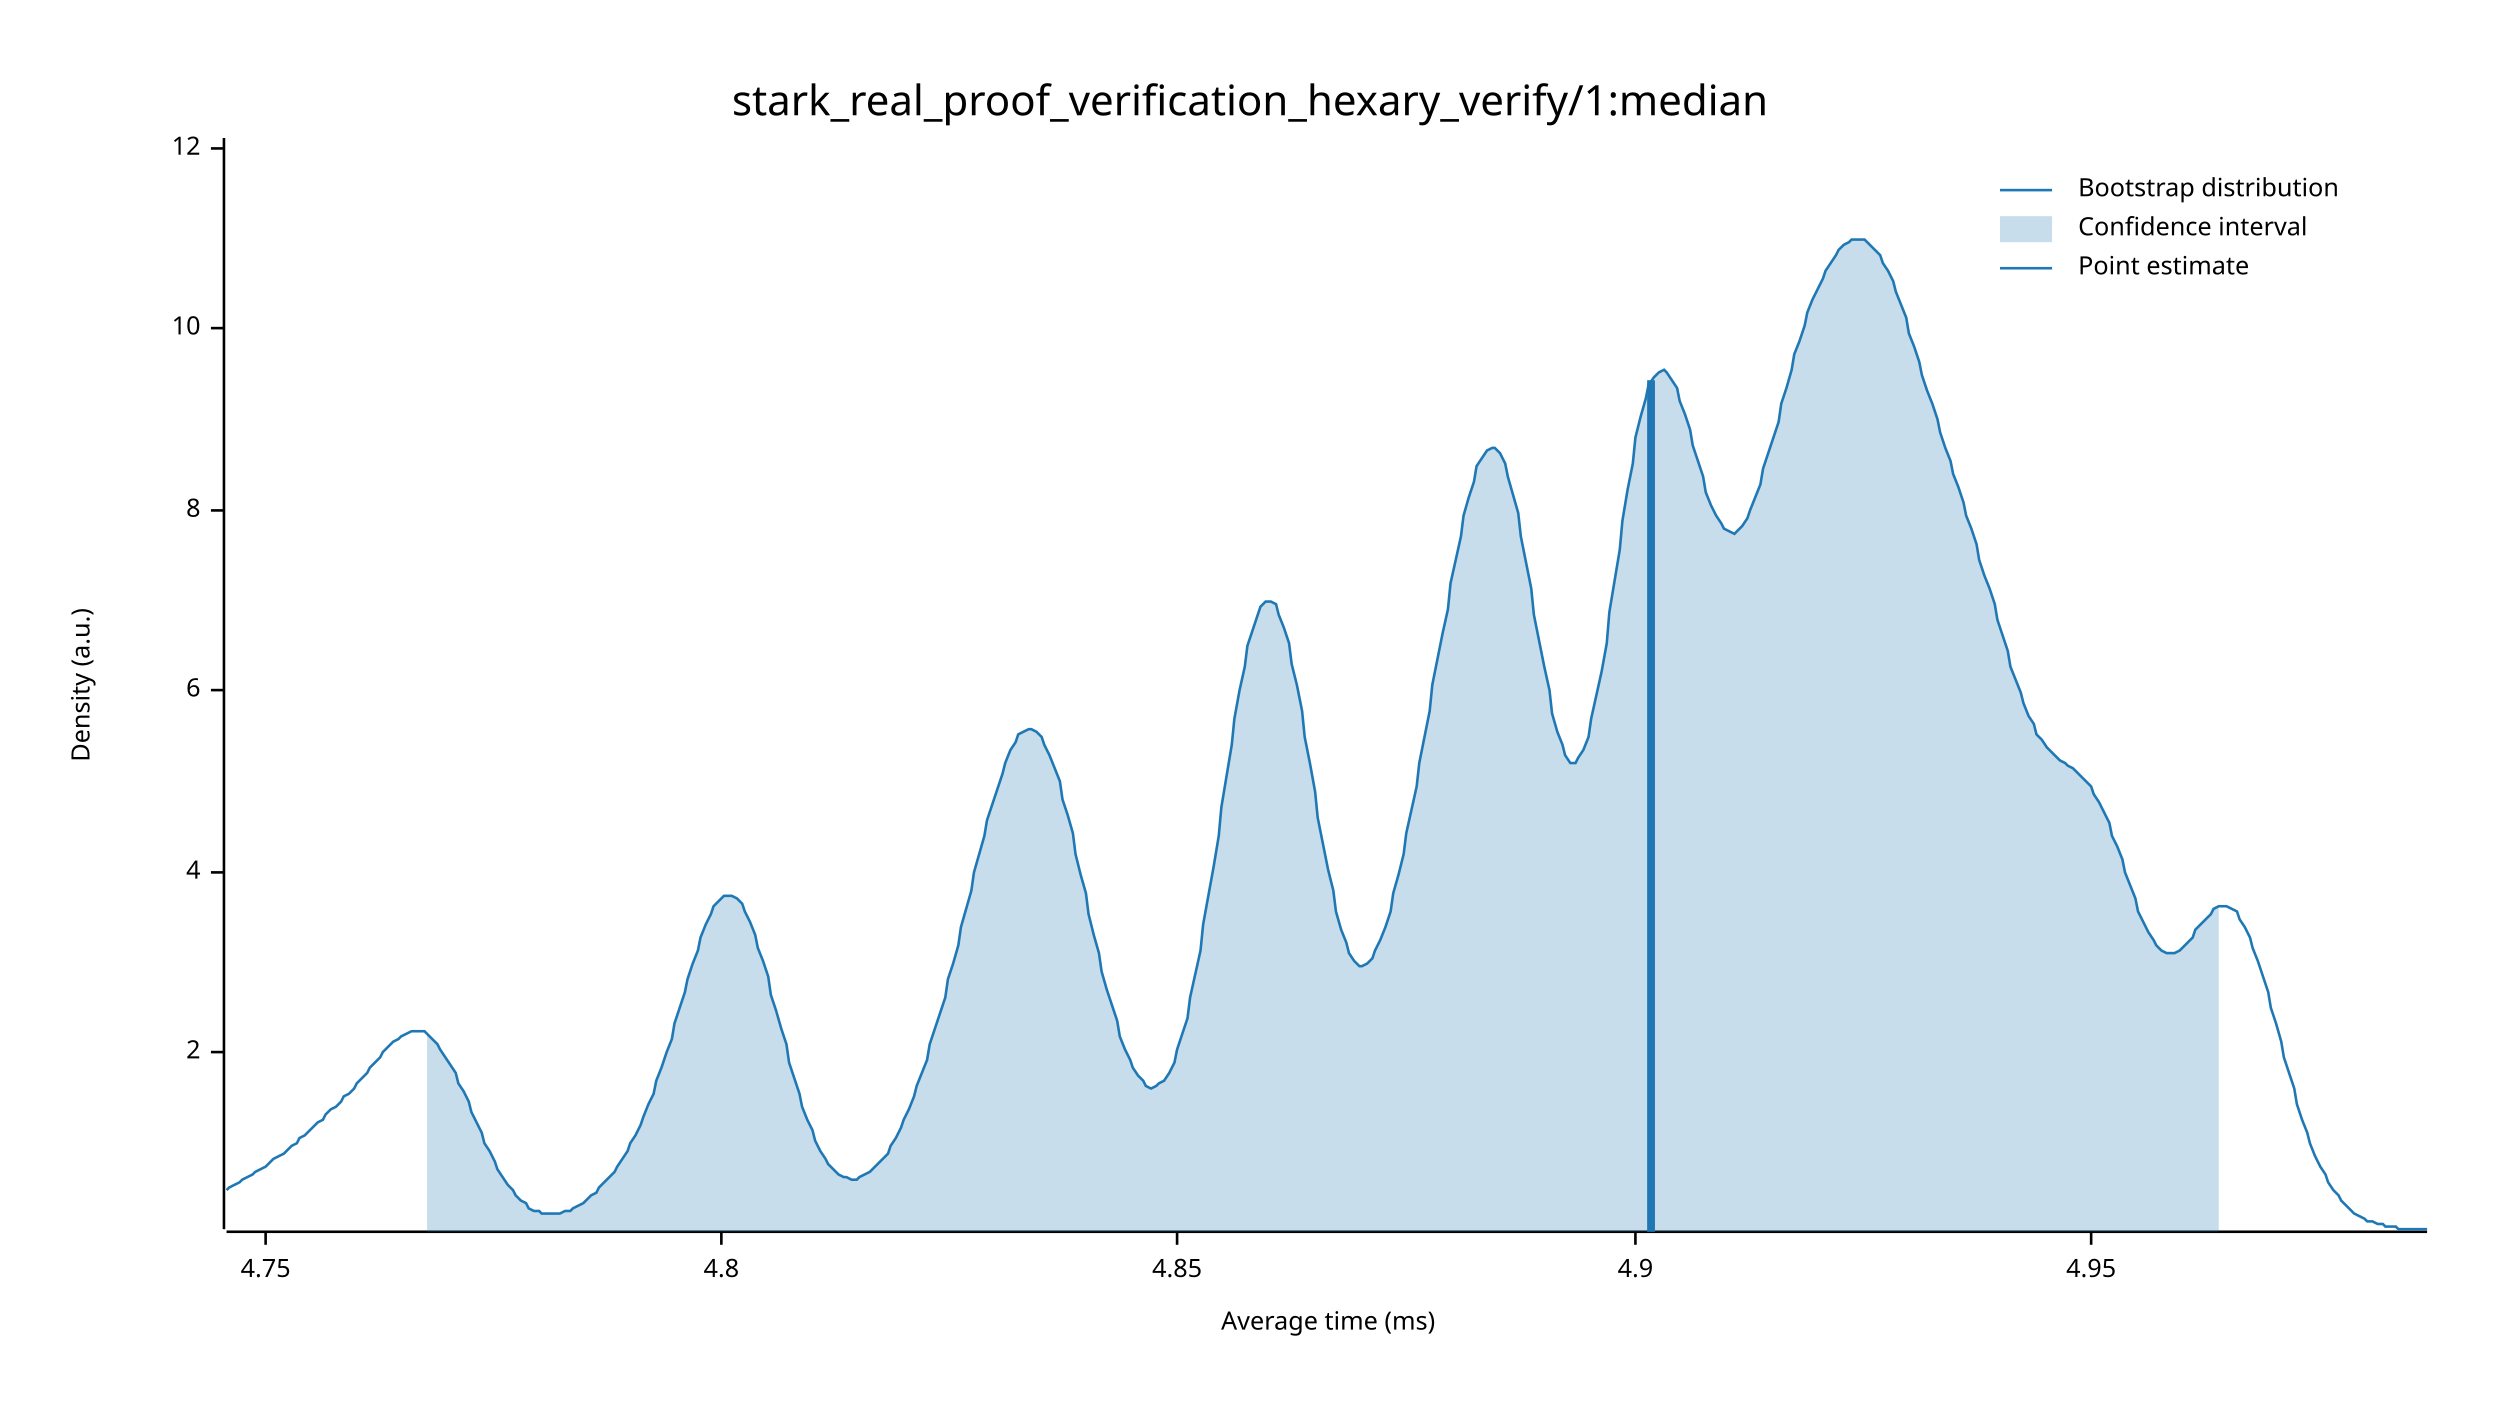
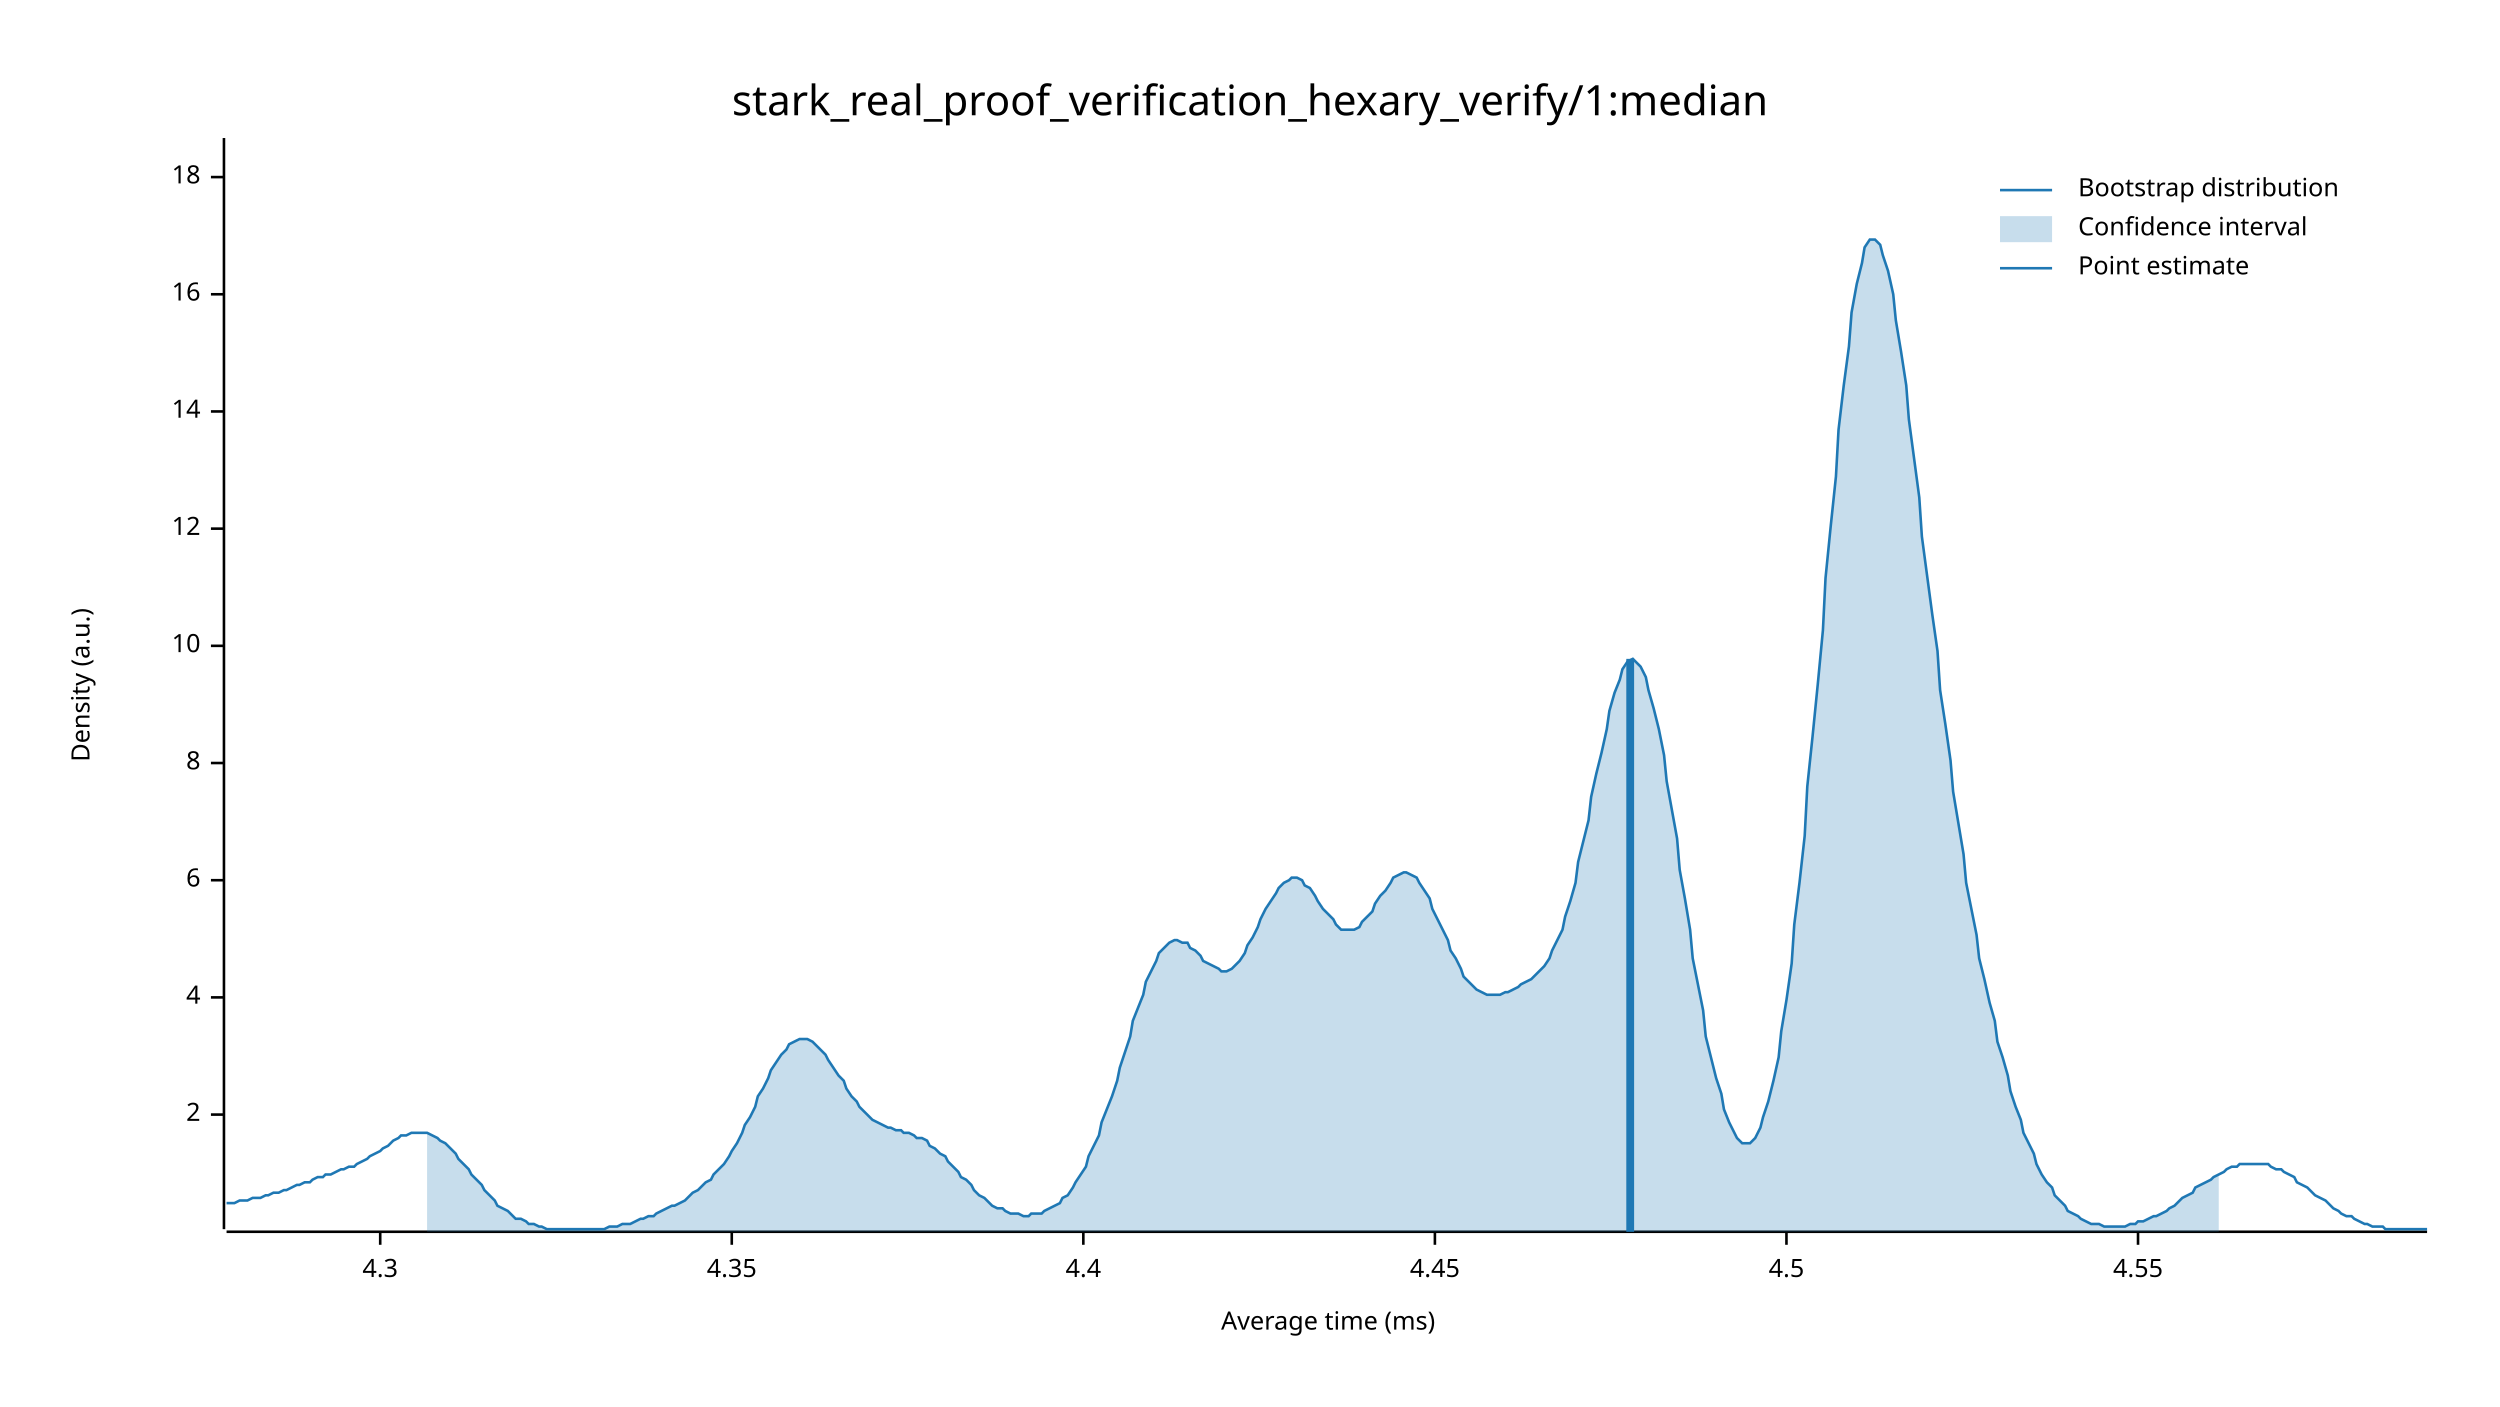
<svg xmlns="http://www.w3.org/2000/svg" width="960" height="540" viewBox="0 0 960 540">
  <text x="480" y="32" dy="0.76em" text-anchor="middle" font-family="sans-serif" font-size="16.129" opacity="1" fill="#000000">
stark_real_proof_verification_hexary_verify/1:median
</text>
  <text x="27" y="263" dy="0.76em" text-anchor="middle" font-family="sans-serif" font-size="9.677" opacity="1" fill="#000000" transform="rotate(270, 27, 263)">
Density (a.u.)
</text>
  <text x="510" y="513" dy="-0.5ex" text-anchor="middle" font-family="sans-serif" font-size="9.677" opacity="1" fill="#000000">
Average time (ms)
</text>
  <polyline fill="none" opacity="1" stroke="#000000" stroke-width="1" points="86,53 86,472 " />
-   <text x="77" y="404" dy="0.5ex" text-anchor="end" font-family="sans-serif" font-size="9.677" opacity="1" fill="#000000">
+   <text x="77" y="428" dy="0.5ex" text-anchor="end" font-family="sans-serif" font-size="9.677" opacity="1" fill="#000000">
2
</text>
-   <polyline fill="none" opacity="1" stroke="#000000" stroke-width="1" points="81,404 86,404 " />
-   <text x="77" y="335" dy="0.5ex" text-anchor="end" font-family="sans-serif" font-size="9.677" opacity="1" fill="#000000">
+   <polyline fill="none" opacity="1" stroke="#000000" stroke-width="1" points="81,428 86,428 " />
+   <text x="77" y="383" dy="0.5ex" text-anchor="end" font-family="sans-serif" font-size="9.677" opacity="1" fill="#000000">
4
</text>
-   <polyline fill="none" opacity="1" stroke="#000000" stroke-width="1" points="81,335 86,335 " />
-   <text x="77" y="265" dy="0.5ex" text-anchor="end" font-family="sans-serif" font-size="9.677" opacity="1" fill="#000000">
+   <polyline fill="none" opacity="1" stroke="#000000" stroke-width="1" points="81,383 86,383 " />
+   <text x="77" y="338" dy="0.5ex" text-anchor="end" font-family="sans-serif" font-size="9.677" opacity="1" fill="#000000">
6
</text>
-   <polyline fill="none" opacity="1" stroke="#000000" stroke-width="1" points="81,265 86,265 " />
-   <text x="77" y="196" dy="0.5ex" text-anchor="end" font-family="sans-serif" font-size="9.677" opacity="1" fill="#000000">
+   <polyline fill="none" opacity="1" stroke="#000000" stroke-width="1" points="81,338 86,338 " />
+   <text x="77" y="293" dy="0.5ex" text-anchor="end" font-family="sans-serif" font-size="9.677" opacity="1" fill="#000000">
8
</text>
-   <polyline fill="none" opacity="1" stroke="#000000" stroke-width="1" points="81,196 86,196 " />
-   <text x="77" y="126" dy="0.5ex" text-anchor="end" font-family="sans-serif" font-size="9.677" opacity="1" fill="#000000">
+   <polyline fill="none" opacity="1" stroke="#000000" stroke-width="1" points="81,293 86,293 " />
+   <text x="77" y="248" dy="0.5ex" text-anchor="end" font-family="sans-serif" font-size="9.677" opacity="1" fill="#000000">
10
</text>
-   <polyline fill="none" opacity="1" stroke="#000000" stroke-width="1" points="81,126 86,126 " />
-   <text x="77" y="57" dy="0.5ex" text-anchor="end" font-family="sans-serif" font-size="9.677" opacity="1" fill="#000000">
+   <polyline fill="none" opacity="1" stroke="#000000" stroke-width="1" points="81,248 86,248 " />
+   <text x="77" y="203" dy="0.5ex" text-anchor="end" font-family="sans-serif" font-size="9.677" opacity="1" fill="#000000">
12
</text>
-   <polyline fill="none" opacity="1" stroke="#000000" stroke-width="1" points="81,57 86,57 " />
+   <polyline fill="none" opacity="1" stroke="#000000" stroke-width="1" points="81,203 86,203 " />
+   <text x="77" y="158" dy="0.5ex" text-anchor="end" font-family="sans-serif" font-size="9.677" opacity="1" fill="#000000">
+ 14
+ </text>
+   <polyline fill="none" opacity="1" stroke="#000000" stroke-width="1" points="81,158 86,158 " />
+   <text x="77" y="113" dy="0.5ex" text-anchor="end" font-family="sans-serif" font-size="9.677" opacity="1" fill="#000000">
+ 16
+ </text>
+   <polyline fill="none" opacity="1" stroke="#000000" stroke-width="1" points="81,113 86,113 " />
+   <text x="77" y="68" dy="0.5ex" text-anchor="end" font-family="sans-serif" font-size="9.677" opacity="1" fill="#000000">
+ 18
+ </text>
+   <polyline fill="none" opacity="1" stroke="#000000" stroke-width="1" points="81,68 86,68 " />
  <polyline fill="none" opacity="1" stroke="#000000" stroke-width="1" points="87,473 932,473 " />
-   <text x="102" y="483" dy="0.76em" text-anchor="middle" font-family="sans-serif" font-size="9.677" opacity="1" fill="#000000">
- 4.75
+   <text x="146" y="483" dy="0.76em" text-anchor="middle" font-family="sans-serif" font-size="9.677" opacity="1" fill="#000000">
+ 4.3
</text>
-   <polyline fill="none" opacity="1" stroke="#000000" stroke-width="1" points="102,473 102,478 " />
-   <text x="277" y="483" dy="0.76em" text-anchor="middle" font-family="sans-serif" font-size="9.677" opacity="1" fill="#000000">
- 4.8
+   <polyline fill="none" opacity="1" stroke="#000000" stroke-width="1" points="146,473 146,478 " />
+   <text x="281" y="483" dy="0.76em" text-anchor="middle" font-family="sans-serif" font-size="9.677" opacity="1" fill="#000000">
+ 4.35
</text>
-   <polyline fill="none" opacity="1" stroke="#000000" stroke-width="1" points="277,473 277,478 " />
-   <text x="452" y="483" dy="0.76em" text-anchor="middle" font-family="sans-serif" font-size="9.677" opacity="1" fill="#000000">
- 4.85
+   <polyline fill="none" opacity="1" stroke="#000000" stroke-width="1" points="281,473 281,478 " />
+   <text x="416" y="483" dy="0.76em" text-anchor="middle" font-family="sans-serif" font-size="9.677" opacity="1" fill="#000000">
+ 4.4
</text>
-   <polyline fill="none" opacity="1" stroke="#000000" stroke-width="1" points="452,473 452,478 " />
-   <text x="628" y="483" dy="0.76em" text-anchor="middle" font-family="sans-serif" font-size="9.677" opacity="1" fill="#000000">
- 4.9
+   <polyline fill="none" opacity="1" stroke="#000000" stroke-width="1" points="416,473 416,478 " />
+   <text x="551" y="483" dy="0.76em" text-anchor="middle" font-family="sans-serif" font-size="9.677" opacity="1" fill="#000000">
+ 4.45
</text>
-   <polyline fill="none" opacity="1" stroke="#000000" stroke-width="1" points="628,473 628,478 " />
-   <text x="803" y="483" dy="0.76em" text-anchor="middle" font-family="sans-serif" font-size="9.677" opacity="1" fill="#000000">
- 4.95
+   <polyline fill="none" opacity="1" stroke="#000000" stroke-width="1" points="551,473 551,478 " />
+   <text x="686" y="483" dy="0.76em" text-anchor="middle" font-family="sans-serif" font-size="9.677" opacity="1" fill="#000000">
+ 4.5
</text>
-   <polyline fill="none" opacity="1" stroke="#000000" stroke-width="1" points="803,473 803,478 " />
-   <polyline fill="none" opacity="1" stroke="#1F78B4" stroke-width="1" points="87,457 88,456 90,455 92,454 93,453 95,452 97,451 98,450 100,449 102,448 103,447 105,445 107,444 109,443 110,442 112,440 114,439 115,437 117,436 119,434 120,433 122,431 124,430 125,428 127,426 129,425 131,423 132,421 134,420 136,418 137,416 139,414 141,412 142,410 144,408 146,406 147,404 149,402 151,400 153,399 154,398 156,397 158,396 159,396 161,396 163,396 164,397 166,399 168,401 169,403 171,406 173,409 175,412 176,416 178,419 180,423 181,427 183,431 185,435 186,439 188,442 190,446 191,449 193,452 195,455 197,457 198,459 200,461 202,462 203,464 205,465 207,465 208,466 210,466 212,466 214,466 215,466 217,465 219,465 220,464 222,463 224,462 225,461 227,459 229,458 230,456 232,454 234,452 236,450 237,448 239,445 241,442 242,439 244,436 246,432 247,429 249,424 251,420 252,415 254,410 256,404 258,399 259,393 261,387 263,381 264,376 266,370 268,365 269,360 271,355 273,351 274,348 276,346 278,344 280,344 281,344 283,345 285,347 286,350 288,354 290,359 291,364 293,369 295,375 296,382 298,388 300,395 302,401 303,408 305,414 307,420 308,425 310,430 312,434 313,438 315,442 317,445 318,447 320,449 322,451 324,452 325,452 327,453 329,453 330,452 332,451 334,450 335,449 337,447 339,445 341,443 342,440 344,437 346,433 347,430 349,426 351,421 352,417 354,412 356,407 357,401 359,395 361,389 363,383 364,376 366,370 368,363 369,356 371,349 373,342 374,335 376,328 378,321 379,315 381,309 383,303 385,297 386,293 388,288 390,285 391,282 393,281 395,280 396,280 398,281 400,283 401,286 403,290 405,295 407,300 408,307 410,313 412,320 413,328 415,336 417,343 418,351 420,359 422,366 423,373 425,380 427,386 429,392 430,398 432,403 434,407 435,410 437,413 439,415 440,417 442,418 444,417 445,416 447,415 449,412 451,408 452,403 454,397 456,391 457,383 459,374 461,365 462,355 464,344 466,333 468,321 469,310 471,298 473,286 474,276 476,265 478,256 479,248 481,242 483,236 484,233 486,231 488,231 490,232 491,236 493,241 495,247 496,255 498,263 500,273 501,283 503,293 505,304 506,314 508,324 510,334 512,342 513,350 515,357 517,362 518,366 520,369 522,371 523,371 525,370 527,368 528,365 530,361 532,356 534,350 535,343 537,336 539,328 540,320 542,311 544,302 545,293 547,283 549,273 550,263 552,253 554,243 556,234 557,224 559,215 561,206 562,198 564,191 566,185 567,179 569,176 571,173 573,172 574,172 576,174 578,178 579,183 581,190 583,197 584,206 586,216 588,226 589,236 591,246 593,256 595,265 596,274 598,281 600,286 601,290 603,293 605,293 606,291 608,288 610,283 611,276 613,267 615,258 617,247 618,235 620,223 622,211 623,200 625,188 627,178 628,168 630,160 632,153 633,148 635,145 637,143 639,142 640,143 642,146 644,149 645,154 647,159 649,165 650,171 652,177 654,183 655,189 657,194 659,198 661,201 662,203 664,204 666,205 667,204 669,202 671,199 672,196 674,191 676,186 677,180 679,174 681,168 683,162 684,155 686,149 688,142 689,136 691,131 693,125 694,120 696,115 698,111 700,107 701,104 703,101 705,98 706,96 708,94 710,93 711,92 713,92 715,92 716,92 718,94 720,96 722,98 723,101 725,104 727,108 728,112 730,117 732,122 733,128 735,133 737,139 738,144 740,150 742,155 744,161 745,166 747,172 749,177 750,182 752,187 754,193 755,198 757,203 759,209 760,215 762,221 764,226 766,232 767,238 769,244 771,250 772,256 774,261 776,266 777,270 779,275 781,278 782,282 784,284 786,287 788,289 789,290 791,292 793,293 794,294 796,295 798,297 799,298 801,300 803,302 804,305 806,308 808,312 810,316 811,321 813,325 815,330 816,335 818,340 820,345 821,350 823,354 825,358 827,361 828,363 830,365 832,366 833,366 835,366 837,365 838,364 840,362 842,360 843,357 845,355 847,353 849,351 850,349 852,348 854,348 855,348 857,349 859,350 860,353 862,356 864,360 865,364 867,369 869,375 871,381 872,387 874,393 876,400 877,406 879,412 881,418 882,424 884,430 886,435 887,439 889,444 891,448 893,451 894,454 896,457 898,459 899,461 901,463 903,465 904,466 906,467 908,468 909,469 911,469 913,470 915,470 916,471 918,471 920,471 921,472 923,472 925,472 926,472 928,472 930,472 932,472 " />
-   <polygon opacity="0.25" fill="#1F78B4" points="164,397 166,399 168,401 169,403 171,406 173,409 175,412 176,416 178,419 180,423 181,427 183,431 185,435 186,439 188,442 190,446 191,449 193,452 195,455 197,457 198,459 200,461 202,462 203,464 205,465 207,465 208,466 210,466 212,466 214,466 215,466 217,465 219,465 220,464 222,463 224,462 225,461 227,459 229,458 230,456 232,454 234,452 236,450 237,448 239,445 241,442 242,439 244,436 246,432 247,429 249,424 251,420 252,415 254,410 256,404 258,399 259,393 261,387 263,381 264,376 266,370 268,365 269,360 271,355 273,351 274,348 276,346 278,344 280,344 281,344 283,345 285,347 286,350 288,354 290,359 291,364 293,369 295,375 296,382 298,388 300,395 302,401 303,408 305,414 307,420 308,425 310,430 312,434 313,438 315,442 317,445 318,447 320,449 322,451 324,452 325,452 327,453 329,453 330,452 332,451 334,450 335,449 337,447 339,445 341,443 342,440 344,437 346,433 347,430 349,426 351,421 352,417 354,412 356,407 357,401 359,395 361,389 363,383 364,376 366,370 368,363 369,356 371,349 373,342 374,335 376,328 378,321 379,315 381,309 383,303 385,297 386,293 388,288 390,285 391,282 393,281 395,280 396,280 398,281 400,283 401,286 403,290 405,295 407,300 408,307 410,313 412,320 413,328 415,336 417,343 418,351 420,359 422,366 423,373 425,380 427,386 429,392 430,398 432,403 434,407 435,410 437,413 439,415 440,417 442,418 444,417 445,416 447,415 449,412 451,408 452,403 454,397 456,391 457,383 459,374 461,365 462,355 464,344 466,333 468,321 469,310 471,298 473,286 474,276 476,265 478,256 479,248 481,242 483,236 484,233 486,231 488,231 490,232 491,236 493,241 495,247 496,255 498,263 500,273 501,283 503,293 505,304 506,314 508,324 510,334 512,342 513,350 515,357 517,362 518,366 520,369 522,371 523,371 525,370 527,368 528,365 530,361 532,356 534,350 535,343 537,336 539,328 540,320 542,311 544,302 545,293 547,283 549,273 550,263 552,253 554,243 556,234 557,224 559,215 561,206 562,198 564,191 566,185 567,179 569,176 571,173 573,172 574,172 576,174 578,178 579,183 581,190 583,197 584,206 586,216 588,226 589,236 591,246 593,256 595,265 596,274 598,281 600,286 601,290 603,293 605,293 606,291 608,288 610,283 611,276 613,267 615,258 617,247 618,235 620,223 622,211 623,200 625,188 627,178 628,168 630,160 632,153 633,148 635,145 637,143 639,142 640,143 642,146 644,149 645,154 647,159 649,165 650,171 652,177 654,183 655,189 657,194 659,198 661,201 662,203 664,204 666,205 667,204 669,202 671,199 672,196 674,191 676,186 677,180 679,174 681,168 683,162 684,155 686,149 688,142 689,136 691,131 693,125 694,120 696,115 698,111 700,107 701,104 703,101 705,98 706,96 708,94 710,93 711,92 713,92 715,92 716,92 718,94 720,96 722,98 723,101 725,104 727,108 728,112 730,117 732,122 733,128 735,133 737,139 738,144 740,150 742,155 744,161 745,166 747,172 749,177 750,182 752,187 754,193 755,198 757,203 759,209 760,215 762,221 764,226 766,232 767,238 769,244 771,250 772,256 774,261 776,266 777,270 779,275 781,278 782,282 784,284 786,287 788,289 789,290 791,292 793,293 794,294 796,295 798,297 799,298 801,300 803,302 804,305 806,308 808,312 810,316 811,321 813,325 815,330 816,335 818,340 820,345 821,350 823,354 825,358 827,361 828,363 830,365 832,366 833,366 835,366 837,365 838,364 840,362 842,360 843,357 845,355 847,353 849,351 850,349 852,348 852,473 164,473 " />
-   <polyline fill="none" opacity="1" stroke="#1F78B4" stroke-width="3" points="634,473 634,146 " />
+   <polyline fill="none" opacity="1" stroke="#000000" stroke-width="1" points="686,473 686,478 " />
+   <text x="821" y="483" dy="0.76em" text-anchor="middle" font-family="sans-serif" font-size="9.677" opacity="1" fill="#000000">
+ 4.55
+ </text>
+   <polyline fill="none" opacity="1" stroke="#000000" stroke-width="1" points="821,473 821,478 " />
+   <polyline fill="none" opacity="1" stroke="#1F78B4" stroke-width="1" points="87,462 88,462 90,462 92,461 93,461 95,461 97,460 98,460 100,460 102,459 103,459 105,458 107,458 109,457 110,457 112,456 114,455 115,455 117,454 119,454 120,453 122,452 124,452 125,451 127,451 129,450 131,449 132,449 134,448 136,448 137,447 139,446 141,445 142,444 144,443 146,442 147,441 149,440 151,438 153,437 154,436 156,436 158,435 159,435 161,435 163,435 164,435 166,436 168,437 169,438 171,439 173,441 175,443 176,445 178,447 180,449 181,451 183,453 185,455 186,457 188,459 190,461 191,463 193,464 195,465 197,467 198,468 200,468 202,469 203,470 205,470 207,471 208,471 210,472 212,472 214,472 215,472 217,472 219,472 220,472 222,472 224,472 225,472 227,472 229,472 230,472 232,472 234,471 236,471 237,471 239,470 241,470 242,470 244,469 246,468 247,468 249,467 251,467 252,466 254,465 256,464 258,463 259,463 261,462 263,461 264,460 266,458 268,457 269,456 271,454 273,453 274,451 276,449 278,447 280,444 281,442 283,439 285,435 286,432 288,429 290,425 291,421 293,418 295,414 296,411 298,408 300,405 302,403 303,401 305,400 307,399 308,399 310,399 312,400 313,401 315,403 317,405 318,407 320,410 322,413 324,415 325,418 327,421 329,423 330,425 332,427 334,429 335,430 337,431 339,432 341,433 342,433 344,434 346,434 347,435 349,435 351,436 352,437 354,437 356,438 357,440 359,441 361,443 363,444 364,446 366,448 368,450 369,452 371,453 373,455 374,457 376,459 378,460 379,461 381,463 383,464 385,464 386,465 388,466 390,466 391,466 393,467 395,467 396,466 398,466 400,466 401,465 403,464 405,463 407,462 408,460 410,459 412,456 413,454 415,451 417,448 418,444 420,440 422,436 423,431 425,426 427,421 429,415 430,410 432,404 434,398 435,392 437,387 439,382 440,377 442,373 444,369 445,366 447,364 449,362 451,361 452,361 454,362 456,362 457,364 459,365 461,367 462,369 464,370 466,371 468,372 469,373 471,373 473,372 474,371 476,369 478,366 479,363 481,360 483,356 484,353 486,349 488,346 490,343 491,341 493,339 495,338 496,337 498,337 500,338 501,340 503,341 505,344 506,346 508,349 510,351 512,353 513,355 515,357 517,357 518,357 520,357 522,356 523,354 525,352 527,350 528,347 530,344 532,342 534,339 535,337 537,336 539,335 540,335 542,336 544,337 545,339 547,342 549,345 550,349 552,353 554,357 556,361 557,365 559,368 561,372 562,375 564,377 566,379 567,380 569,381 571,382 573,382 574,382 576,382 578,381 579,381 581,380 583,379 584,378 586,377 588,376 589,375 591,373 593,371 595,368 596,365 598,361 600,357 601,352 603,346 605,339 606,331 608,323 610,315 611,306 613,297 615,289 617,280 618,273 620,266 622,261 623,257 625,254 627,253 628,254 630,256 632,260 633,265 635,272 637,280 639,290 640,300 642,311 644,322 645,334 647,345 649,357 650,368 652,378 654,388 655,398 657,406 659,414 661,420 662,426 664,431 666,435 667,437 669,439 671,439 672,439 674,437 676,433 677,429 679,423 681,415 683,406 684,396 686,384 688,370 689,355 691,339 693,321 694,302 696,283 698,263 700,242 701,222 703,202 705,183 706,165 708,148 710,133 711,120 713,109 715,101 716,95 718,92 720,92 722,94 723,98 725,104 727,113 728,123 730,135 732,148 733,161 735,176 737,191 738,206 740,221 742,236 744,250 745,265 747,278 749,292 750,304 752,316 754,328 755,339 757,349 759,359 760,368 762,376 764,385 766,392 767,400 769,406 771,413 772,419 774,425 776,430 777,435 779,439 781,443 782,447 784,451 786,454 788,456 789,459 791,461 793,463 794,465 796,466 798,467 799,468 801,469 803,470 804,470 806,470 808,471 810,471 811,471 813,471 815,471 816,471 818,470 820,470 821,469 823,469 825,468 827,467 828,467 830,466 832,465 833,464 835,463 837,461 838,460 840,459 842,458 843,456 845,455 847,454 849,453 850,452 852,451 854,450 855,449 857,448 859,448 860,447 862,447 864,447 865,447 867,447 869,447 871,447 872,448 874,449 876,449 877,450 879,451 881,452 882,454 884,455 886,456 887,457 889,459 891,460 893,461 894,462 896,464 898,465 899,466 901,467 903,467 904,468 906,469 908,470 909,470 911,471 913,471 915,471 916,472 918,472 920,472 921,472 923,472 925,472 926,472 928,472 930,472 932,472 " />
+   <polygon opacity="0.25" fill="#1F78B4" points="164,435 166,436 168,437 169,438 171,439 173,441 175,443 176,445 178,447 180,449 181,451 183,453 185,455 186,457 188,459 190,461 191,463 193,464 195,465 197,467 198,468 200,468 202,469 203,470 205,470 207,471 208,471 210,472 212,472 214,472 215,472 217,472 219,472 220,472 222,472 224,472 225,472 227,472 229,472 230,472 232,472 234,471 236,471 237,471 239,470 241,470 242,470 244,469 246,468 247,468 249,467 251,467 252,466 254,465 256,464 258,463 259,463 261,462 263,461 264,460 266,458 268,457 269,456 271,454 273,453 274,451 276,449 278,447 280,444 281,442 283,439 285,435 286,432 288,429 290,425 291,421 293,418 295,414 296,411 298,408 300,405 302,403 303,401 305,400 307,399 308,399 310,399 312,400 313,401 315,403 317,405 318,407 320,410 322,413 324,415 325,418 327,421 329,423 330,425 332,427 334,429 335,430 337,431 339,432 341,433 342,433 344,434 346,434 347,435 349,435 351,436 352,437 354,437 356,438 357,440 359,441 361,443 363,444 364,446 366,448 368,450 369,452 371,453 373,455 374,457 376,459 378,460 379,461 381,463 383,464 385,464 386,465 388,466 390,466 391,466 393,467 395,467 396,466 398,466 400,466 401,465 403,464 405,463 407,462 408,460 410,459 412,456 413,454 415,451 417,448 418,444 420,440 422,436 423,431 425,426 427,421 429,415 430,410 432,404 434,398 435,392 437,387 439,382 440,377 442,373 444,369 445,366 447,364 449,362 451,361 452,361 454,362 456,362 457,364 459,365 461,367 462,369 464,370 466,371 468,372 469,373 471,373 473,372 474,371 476,369 478,366 479,363 481,360 483,356 484,353 486,349 488,346 490,343 491,341 493,339 495,338 496,337 498,337 500,338 501,340 503,341 505,344 506,346 508,349 510,351 512,353 513,355 515,357 517,357 518,357 520,357 522,356 523,354 525,352 527,350 528,347 530,344 532,342 534,339 535,337 537,336 539,335 540,335 542,336 544,337 545,339 547,342 549,345 550,349 552,353 554,357 556,361 557,365 559,368 561,372 562,375 564,377 566,379 567,380 569,381 571,382 573,382 574,382 576,382 578,381 579,381 581,380 583,379 584,378 586,377 588,376 589,375 591,373 593,371 595,368 596,365 598,361 600,357 601,352 603,346 605,339 606,331 608,323 610,315 611,306 613,297 615,289 617,280 618,273 620,266 622,261 623,257 625,254 627,253 628,254 630,256 632,260 633,265 635,272 637,280 639,290 640,300 642,311 644,322 645,334 647,345 649,357 650,368 652,378 654,388 655,398 657,406 659,414 661,420 662,426 664,431 666,435 667,437 669,439 671,439 672,439 674,437 676,433 677,429 679,423 681,415 683,406 684,396 686,384 688,370 689,355 691,339 693,321 694,302 696,283 698,263 700,242 701,222 703,202 705,183 706,165 708,148 710,133 711,120 713,109 715,101 716,95 718,92 720,92 722,94 723,98 725,104 727,113 728,123 730,135 732,148 733,161 735,176 737,191 738,206 740,221 742,236 744,250 745,265 747,278 749,292 750,304 752,316 754,328 755,339 757,349 759,359 760,368 762,376 764,385 766,392 767,400 769,406 771,413 772,419 774,425 776,430 777,435 779,439 781,443 782,447 784,451 786,454 788,456 789,459 791,461 793,463 794,465 796,466 798,467 799,468 801,469 803,470 804,470 806,470 808,471 810,471 811,471 813,471 815,471 816,471 818,470 820,470 821,469 823,469 825,468 827,467 828,467 830,466 832,465 833,464 835,463 837,461 838,460 840,459 842,458 843,456 845,455 847,454 849,453 850,452 852,451 852,473 164,473 " />
+   <polyline fill="none" opacity="1" stroke="#1F78B4" stroke-width="3" points="626,473 626,253 " />
  <text x="798" y="68" dy="0.76em" text-anchor="start" font-family="sans-serif" font-size="9.677" opacity="1" fill="#000000">
Bootstrap distribution
</text>
  <text x="798" y="83" dy="0.76em" text-anchor="start" font-family="sans-serif" font-size="9.677" opacity="1" fill="#000000">
Confidence interval
</text>
  <text x="798" y="98" dy="0.76em" text-anchor="start" font-family="sans-serif" font-size="9.677" opacity="1" fill="#000000">
Point estimate
</text>
  <polyline fill="none" opacity="1" stroke="#1F78B4" stroke-width="1" points="768,73 788,73 " />
  <rect x="768" y="83" width="20" height="10" opacity="0.25" fill="#1F78B4" stroke="none" />
  <polyline fill="none" opacity="1" stroke="#1F78B4" stroke-width="1" points="768,103 788,103 " />
</svg>
